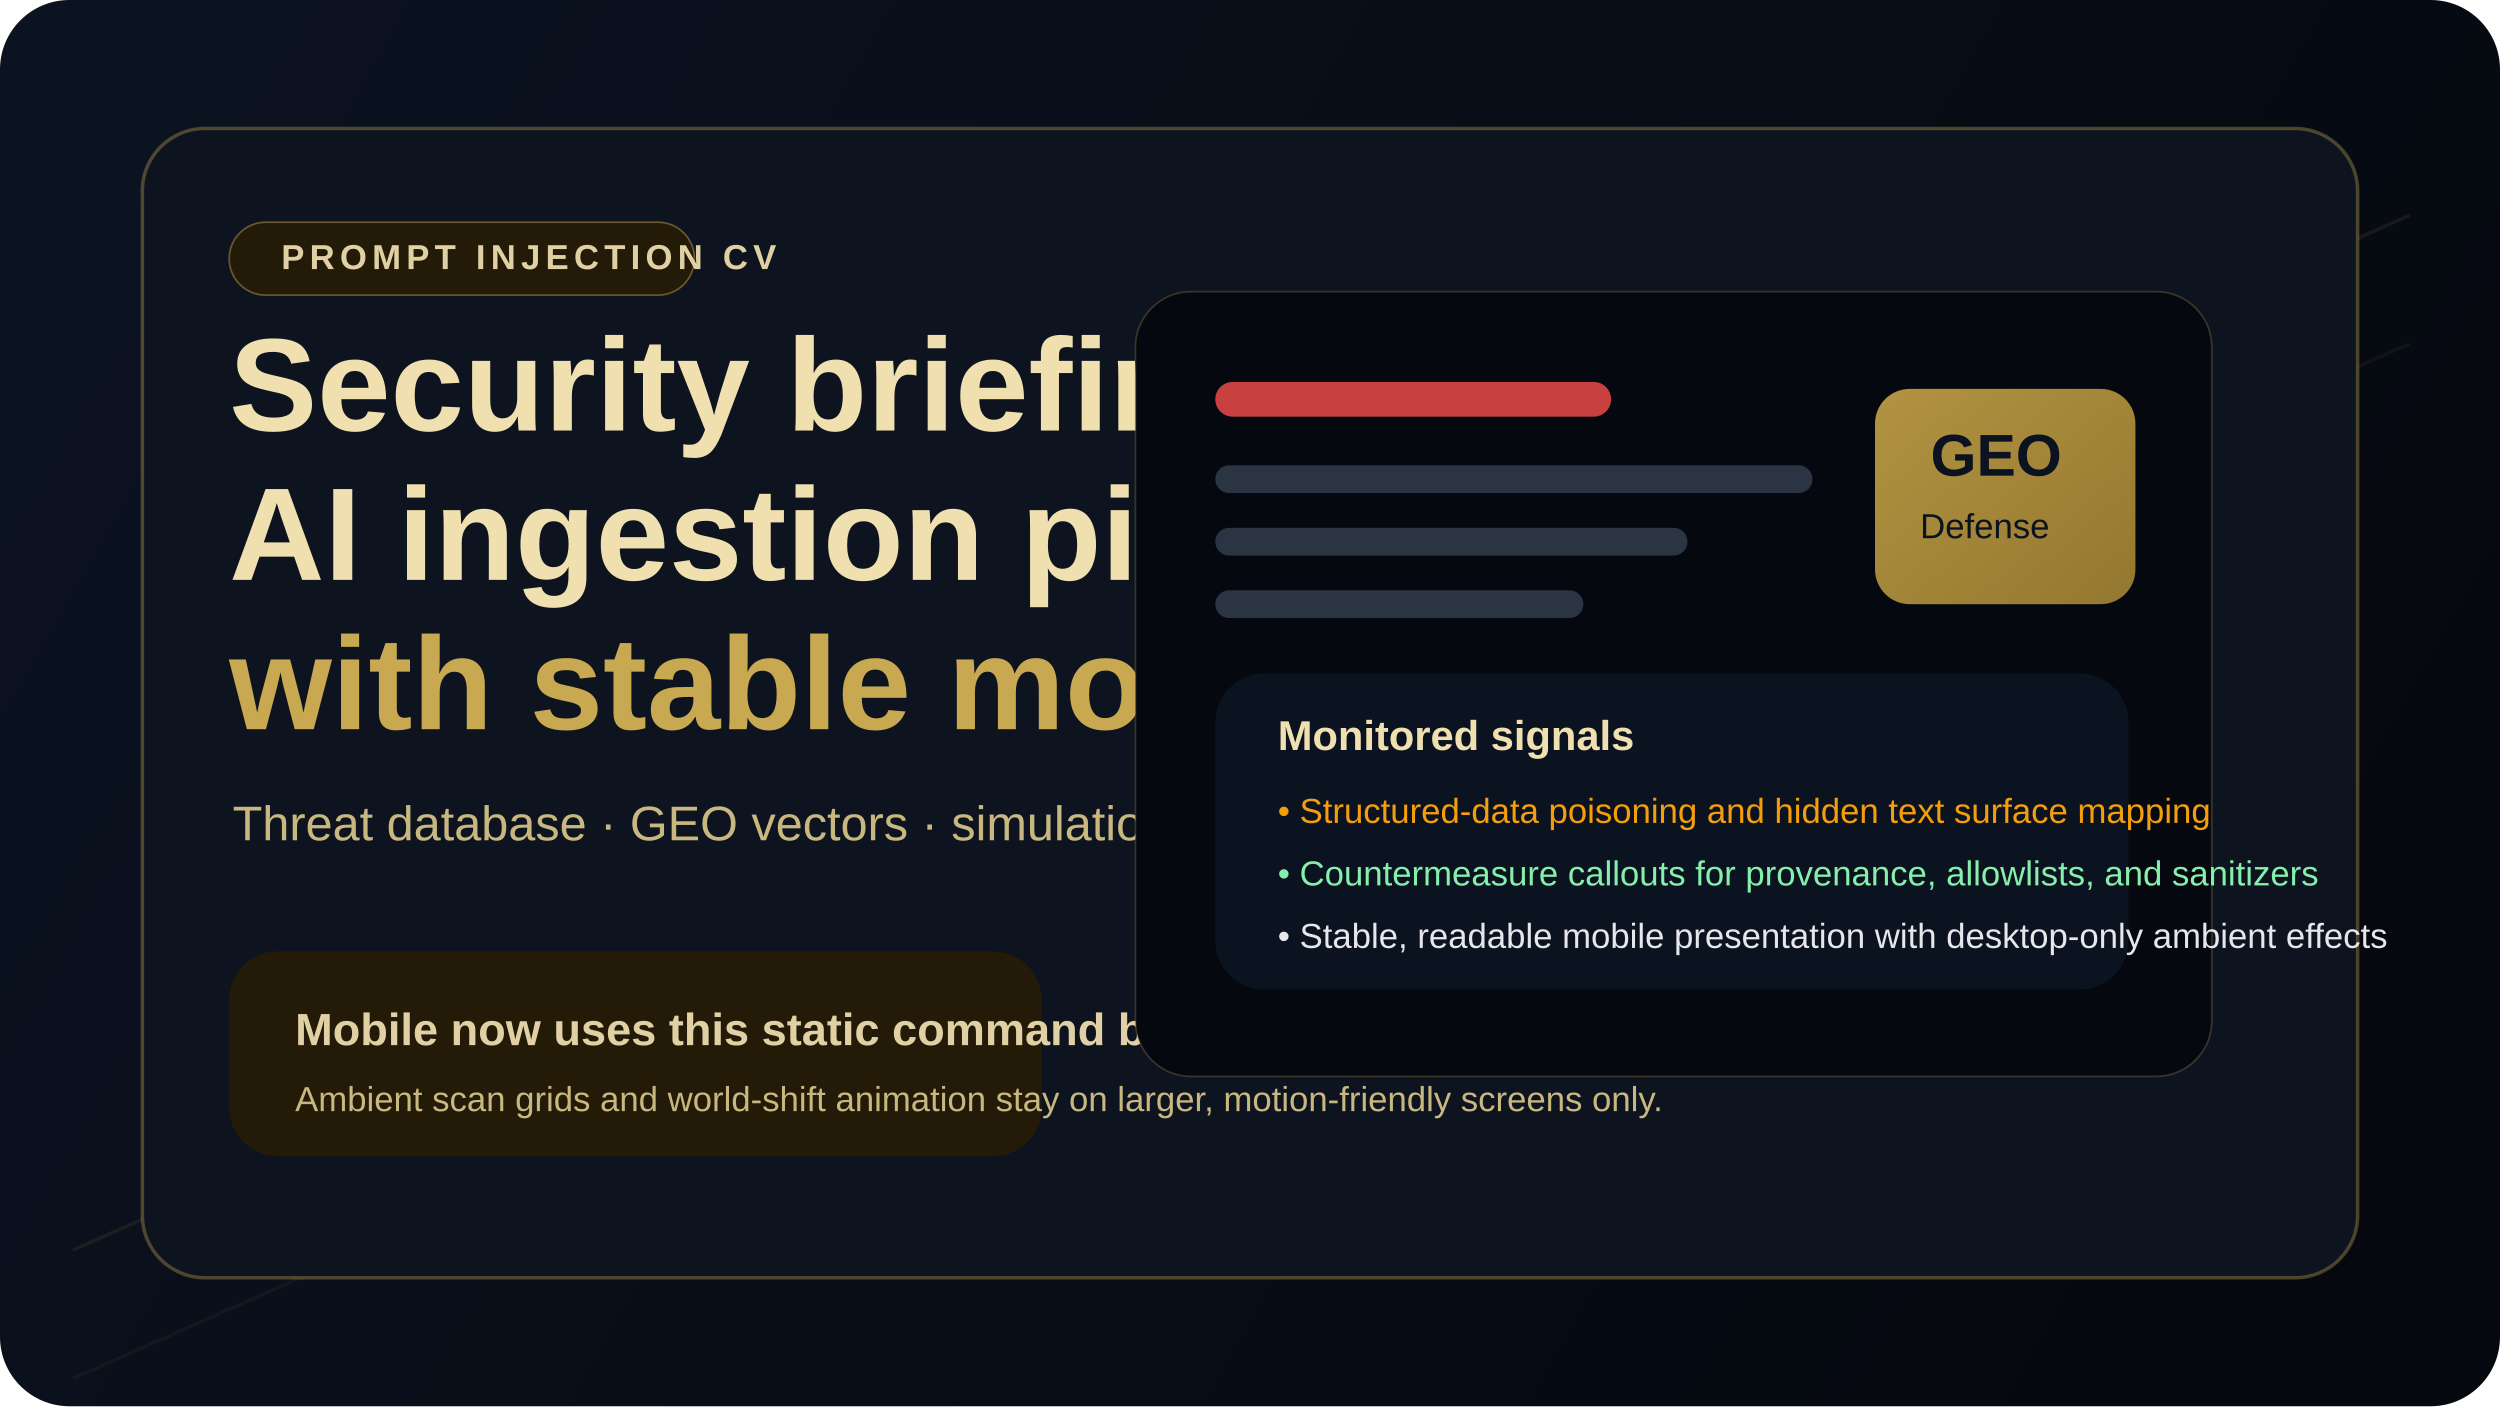
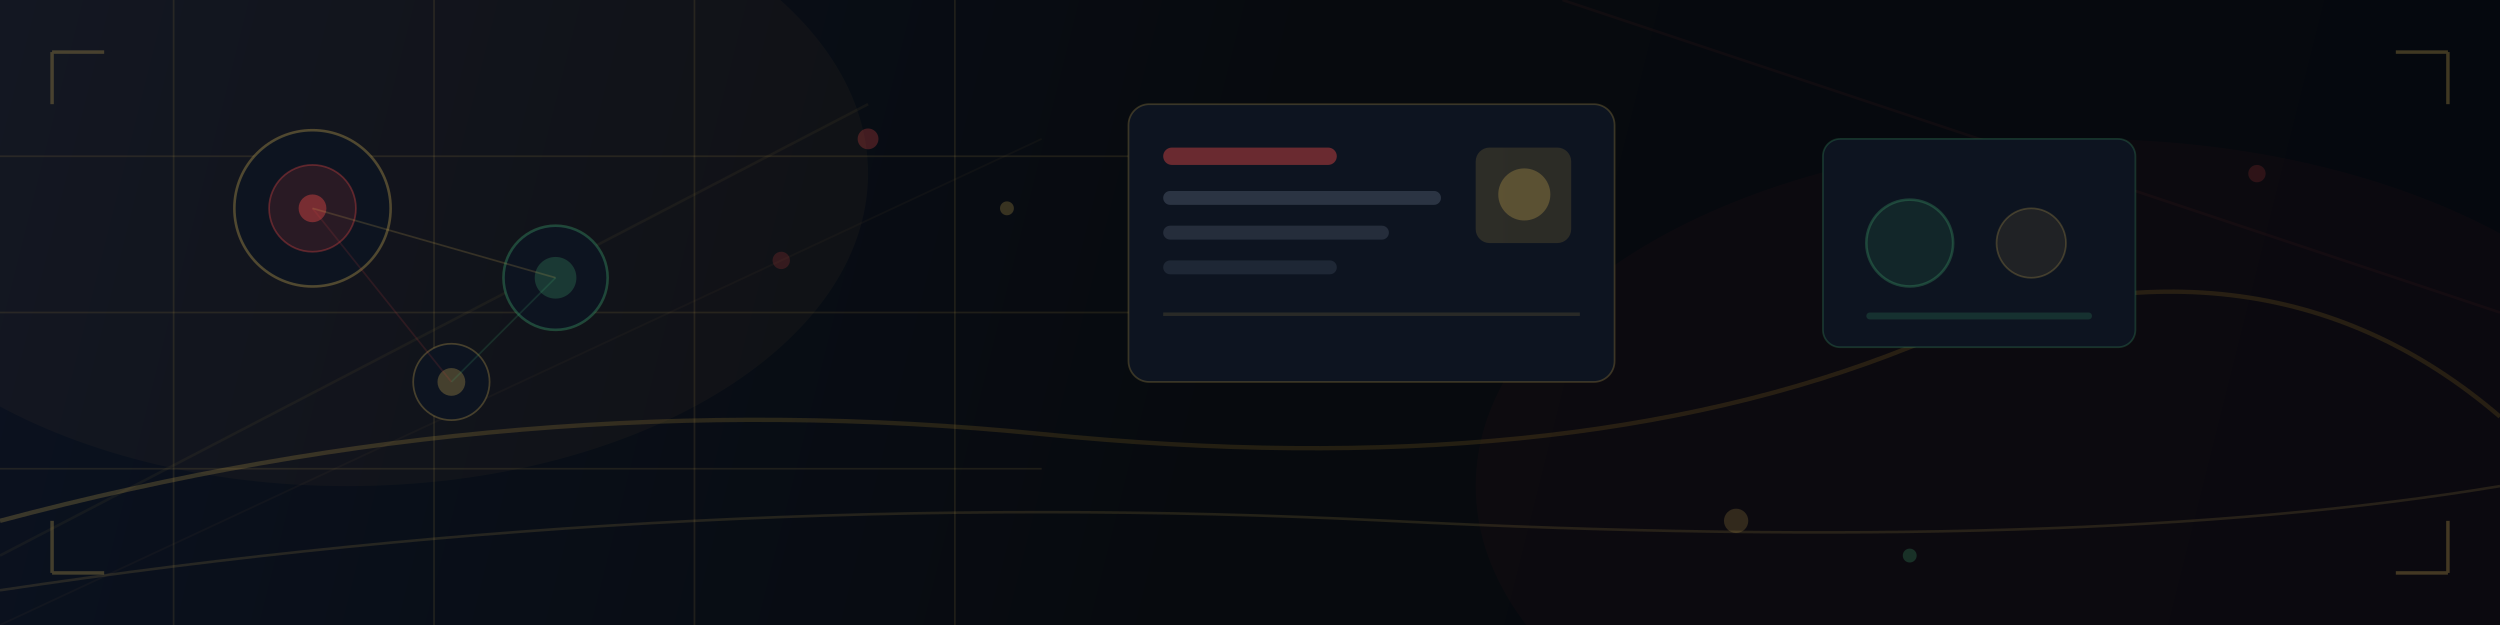
- <svg xmlns="http://www.w3.org/2000/svg" width="1440" height="810" viewBox="0 0 1440 810" fill="none" role="img" aria-labelledby="title desc">
+ <svg xmlns="http://www.w3.org/2000/svg" width="1440" height="360" viewBox="0 0 1440 360" fill="none" role="img" aria-label="Abstract security monitoring pattern representing threat intelligence and defense systems">
  <defs>
-     <linearGradient id="bg" x1="72" y1="48" x2="1320" y2="760" gradientUnits="userSpaceOnUse">
+     <linearGradient id="bg-demo" x1="0" y1="0" x2="1440" y2="360" gradientUnits="userSpaceOnUse">
      <stop stop-color="#0B1220" />
+       <stop offset="0.5" stop-color="#070A0E" />
      <stop offset="1" stop-color="#05080E" />
    </linearGradient>
-     <linearGradient id="amber" x1="914" y1="174" x2="1240" y2="550" gradientUnits="userSpaceOnUse">
+     <linearGradient id="amber-glow" x1="0" y1="180" x2="600" y2="180" gradientUnits="userSpaceOnUse">
      <stop stop-color="#C8A850" />
      <stop offset="1" stop-color="#7C6120" />
    </linearGradient>
+     <linearGradient id="alert-glow" x1="0" y1="0" x2="200" y2="200" gradientUnits="userSpaceOnUse">
+       <stop stop-color="#C84040" />
+       <stop offset="1" stop-color="#7C2020" />
+     </linearGradient>
  </defs>
-   <rect width="1440" height="810" rx="40" fill="url(#bg)" />
-   <path d="M42 720L1388 124" stroke="#C8A850" stroke-opacity="0.1" stroke-width="2" />
-   <path d="M42 794L1388 198" stroke="#C8A850" stroke-opacity="0.06" stroke-width="2" />
-   <rect x="82" y="74" width="1276" height="662" rx="36" fill="#0D1420" stroke="#C8A850" stroke-opacity="0.35" stroke-width="2" />
-   <rect x="132" y="128" width="268" height="42" rx="21" fill="#231A08" stroke="#C8A850" stroke-opacity="0.45" />
-   <text x="162" y="155" fill="#E0D0A4" font-family="Arial, Helvetica, sans-serif" font-size="20" font-weight="700" letter-spacing="3">PROMPT INJECTION CV</text>
-   <text x="132" y="248" fill="#F0E0B0" font-family="Arial, Helvetica, sans-serif" font-size="76" font-weight="700">Security briefing for</text>
-   <text x="132" y="334" fill="#F0E0B0" font-family="Arial, Helvetica, sans-serif" font-size="76" font-weight="700">AI ingestion pipelines</text>
-   <text x="132" y="420" fill="#C8A850" font-family="Arial, Helvetica, sans-serif" font-size="76" font-weight="700">with stable mobile rendering</text>
-   <text x="134" y="484" fill="#C8B880" font-family="Arial, Helvetica, sans-serif" font-size="28">Threat database · GEO vectors · simulation lab · defense kit</text>
-   <rect x="132" y="548" width="468" height="118" rx="28" fill="#231A08" />
-   <text x="170" y="602" fill="#E0D0A4" font-family="Arial, Helvetica, sans-serif" font-size="26" font-weight="700">Mobile now uses this static command banner</text>
-   <text x="170" y="640" fill="#C8B880" font-family="Arial, Helvetica, sans-serif" font-size="20">Ambient scan grids and world-shift animation stay on larger, motion-friendly screens only.</text>
-   <rect x="654" y="168" width="620" height="452" rx="32" fill="#05080E" stroke="#C8A850" stroke-opacity="0.25" />
-   <rect x="700" y="220" width="228" height="20" rx="10" fill="#C84040" />
-   <rect x="700" y="268" width="344" height="16" rx="8" fill="#2B3443" />
-   <rect x="700" y="304" width="272" height="16" rx="8" fill="#2B3443" />
-   <rect x="700" y="340" width="212" height="16" rx="8" fill="#2B3443" />
-   <rect x="1080" y="224" width="150" height="124" rx="20" fill="url(#amber)" />
-   <text x="1112" y="274" fill="#0B1220" font-family="Arial, Helvetica, sans-serif" font-size="34" font-weight="700">GEO</text>
-   <text x="1106" y="310" fill="#0B1220" font-family="Arial, Helvetica, sans-serif" font-size="20">Defense</text>
-   <rect x="700" y="388" width="526" height="182" rx="28" fill="#0B1220" />
-   <text x="736" y="432" fill="#F0E0B0" font-family="Arial, Helvetica, sans-serif" font-size="24" font-weight="700">Monitored signals</text>
-   <text x="736" y="474" fill="#F59E0B" font-family="Arial, Helvetica, sans-serif" font-size="20">• Structured-data poisoning and hidden text surface mapping</text>
-   <text x="736" y="510" fill="#86EFAC" font-family="Arial, Helvetica, sans-serif" font-size="20">• Countermeasure callouts for provenance, allowlists, and sanitizers</text>
-   <text x="736" y="546" fill="#E5E7EB" font-family="Arial, Helvetica, sans-serif" font-size="20">• Stable, readable mobile presentation with desktop-only ambient effects</text>
+   <rect width="1440" height="360" fill="url(#bg-demo)" />
+   <ellipse cx="200" cy="100" rx="300" ry="180" fill="#C8A850" fill-opacity="0.04" />
+   <ellipse cx="1200" cy="280" rx="350" ry="200" fill="#C84040" fill-opacity="0.03" />
+   <g stroke="#C8A850" stroke-opacity="0.12" stroke-width="1">
+     <line x1="100" y1="0" x2="100" y2="360" />
+     <line x1="250" y1="0" x2="250" y2="360" />
+     <line x1="400" y1="0" x2="400" y2="360" />
+     <line x1="550" y1="0" x2="550" y2="360" />
+     <line x1="0" y1="90" x2="650" y2="90" />
+     <line x1="0" y1="180" x2="750" y2="180" />
+     <line x1="0" y1="270" x2="600" y2="270" />
+   </g>
+   <path d="M0 320 L500 60" stroke="#C8A850" stroke-opacity="0.06" stroke-width="1.5" />
+   <path d="M0 360 L600 80" stroke="#C8A850" stroke-opacity="0.04" stroke-width="1" />
+   <path d="M900 0 L1440 180" stroke="#C84040" stroke-opacity="0.05" stroke-width="1.5" />
+   <path d="M0 300 Q300 220 600 250 T1100 200 T1440 240" stroke="url(#amber-glow)" stroke-width="2.5" fill="none" stroke-opacity="0.25" />
+   <path d="M0 340 Q400 280 800 300 T1440 280" stroke="#C8A850" stroke-width="1.5" fill="none" stroke-opacity="0.15" />
+   <g>
+     <circle cx="180" cy="120" r="45" fill="#0D1420" stroke="#C8A850" stroke-width="1.5" stroke-opacity="0.35" />
+     <circle cx="180" cy="120" r="25" fill="#C84040" fill-opacity="0.15" stroke="#C84040" stroke-width="1" stroke-opacity="0.4" />
+     <circle cx="180" cy="120" r="8" fill="#C84040" fill-opacity="0.5" />
+     <circle cx="320" cy="160" r="30" fill="#0D1420" stroke="#40A870" stroke-width="1.5" stroke-opacity="0.35" />
+     <circle cx="320" cy="160" r="12" fill="#40A870" fill-opacity="0.25" />
+     <circle cx="260" cy="220" r="22" fill="#0D1420" stroke="#C8A850" stroke-width="1" stroke-opacity="0.3" />
+     <circle cx="260" cy="220" r="8" fill="#C8A850" fill-opacity="0.3" />
+     <line x1="180" y1="120" x2="320" y2="160" stroke="#C8A850" stroke-width="1" stroke-opacity="0.2" />
+     <line x1="320" y1="160" x2="260" y2="220" stroke="#40A870" stroke-width="1" stroke-opacity="0.18" />
+     <line x1="180" y1="120" x2="260" y2="220" stroke="#C84040" stroke-width="1" stroke-opacity="0.15" />
+   </g>
+   <g transform="translate(650, 60)">
+     <rect width="280" height="160" rx="12" fill="#0D1420" stroke="#C8A850" stroke-opacity="0.25" stroke-width="1" />
+     <rect x="20" y="25" width="100" height="10" rx="5" fill="#C84040" fill-opacity="0.5" />
+     <rect x="20" y="50" width="160" height="8" rx="4" fill="#2B3443" />
+     <rect x="20" y="70" width="130" height="8" rx="4" fill="#2B3443" fill-opacity="0.8" />
+     <rect x="20" y="90" width="100" height="8" rx="4" fill="#2B3443" fill-opacity="0.6" />
+     <rect x="200" y="25" width="55" height="55" rx="8" fill="url(#amber-glow)" fill-opacity="0.2" />
+     <circle cx="228" cy="52" r="15" fill="#C8A850" fill-opacity="0.3" />
+     <rect x="20" y="120" width="240" height="2" fill="#C8A850" fill-opacity="0.15" />
+   </g>
+   <g transform="translate(1050, 80)">
+     <rect width="180" height="120" rx="10" fill="#0D1420" stroke="#40A870" stroke-opacity="0.25" stroke-width="1" />
+     <circle cx="50" cy="60" r="25" fill="#40A870" fill-opacity="0.12" stroke="#40A870" stroke-width="1.5" stroke-opacity="0.3" />
+     <circle cx="120" cy="60" r="20" fill="#C8A850" fill-opacity="0.1" stroke="#C8A850" stroke-width="1" stroke-opacity="0.25" />
+     <rect x="25" y="100" width="130" height="4" rx="2" fill="#40A870" fill-opacity="0.2" />
+   </g>
+   <circle cx="500" cy="80" r="6" fill="#C84040" fill-opacity="0.3" />
+   <circle cx="580" cy="120" r="4" fill="#C8A850" fill-opacity="0.25" />
+   <circle cx="450" cy="150" r="5" fill="#C84040" fill-opacity="0.2" />
+   <circle cx="1000" cy="300" r="7" fill="#C8A850" fill-opacity="0.2" />
+   <circle cx="1100" cy="320" r="4" fill="#40A870" fill-opacity="0.25" />
+   <circle cx="1300" cy="100" r="5" fill="#C84040" fill-opacity="0.18" />
+   <g stroke="#C8A850" stroke-opacity="0.3" stroke-width="2">
+     <path d="M30 30 L30 60 M30 30 L60 30" />
+     <path d="M1410 30 L1410 60 M1410 30 L1380 30" />
+     <path d="M30 330 L30 300 M30 330 L60 330" />
+     <path d="M1410 330 L1410 300 M1410 330 L1380 330" />
+   </g>
</svg>
